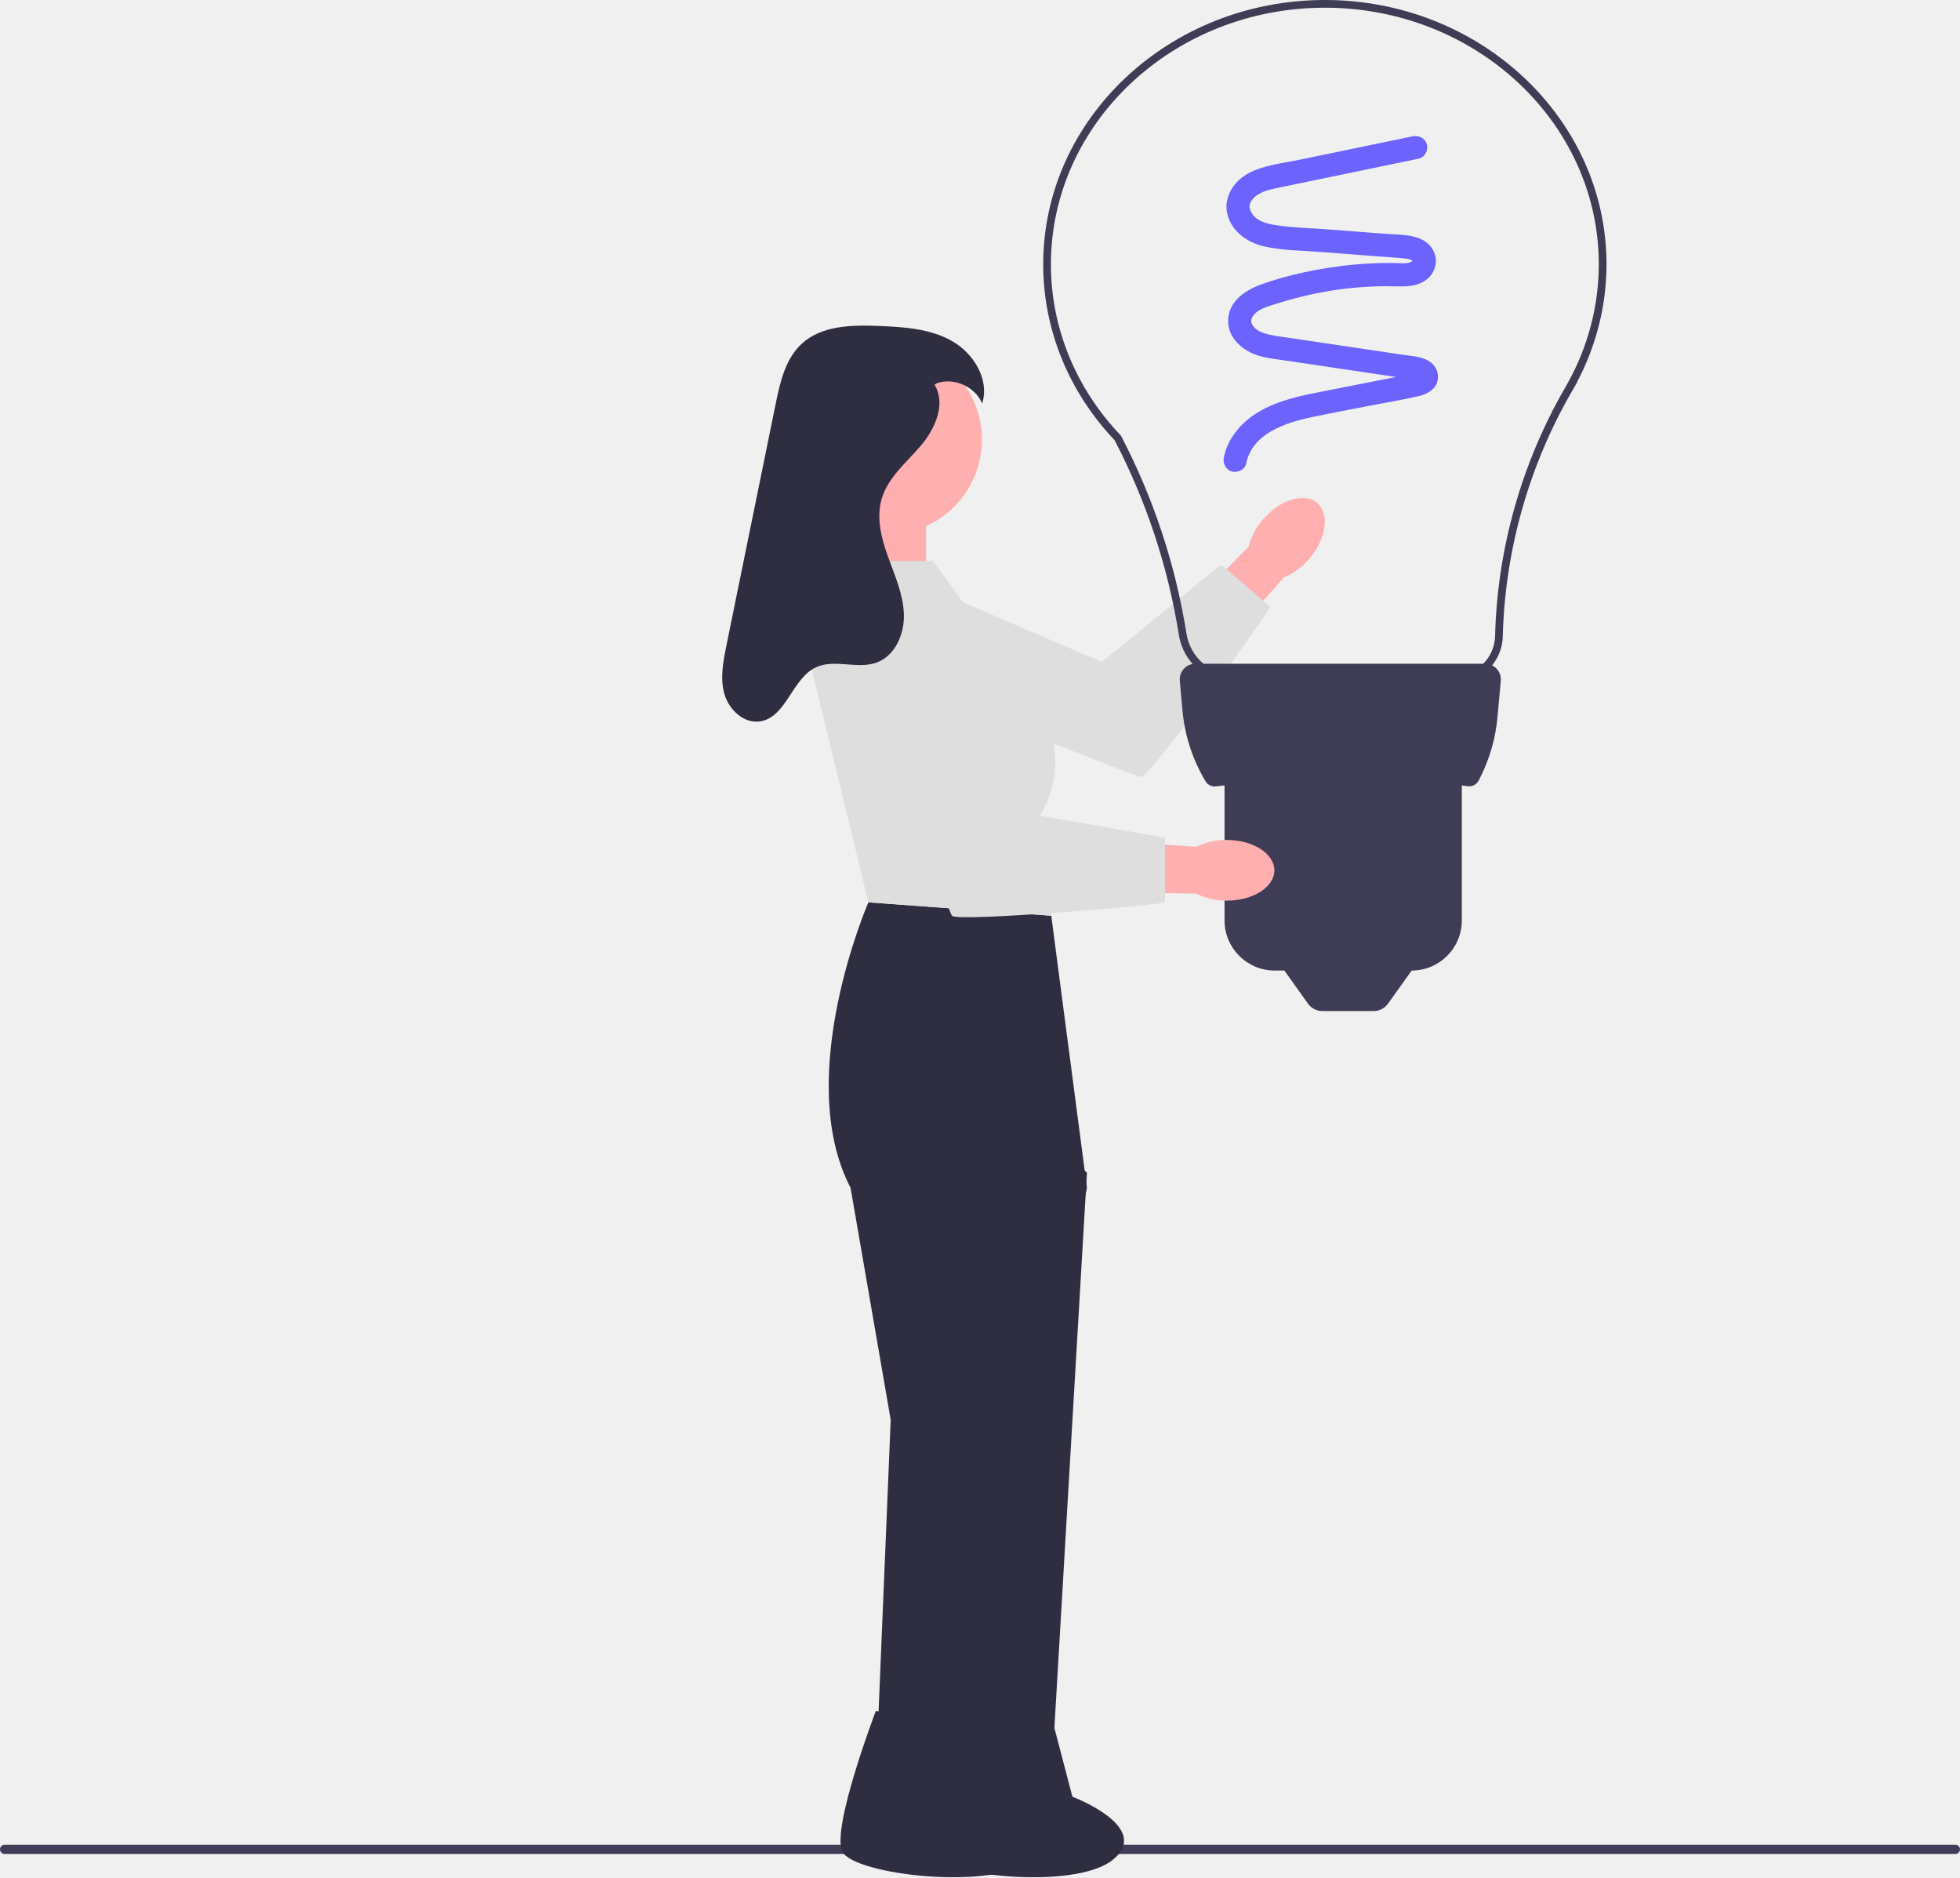
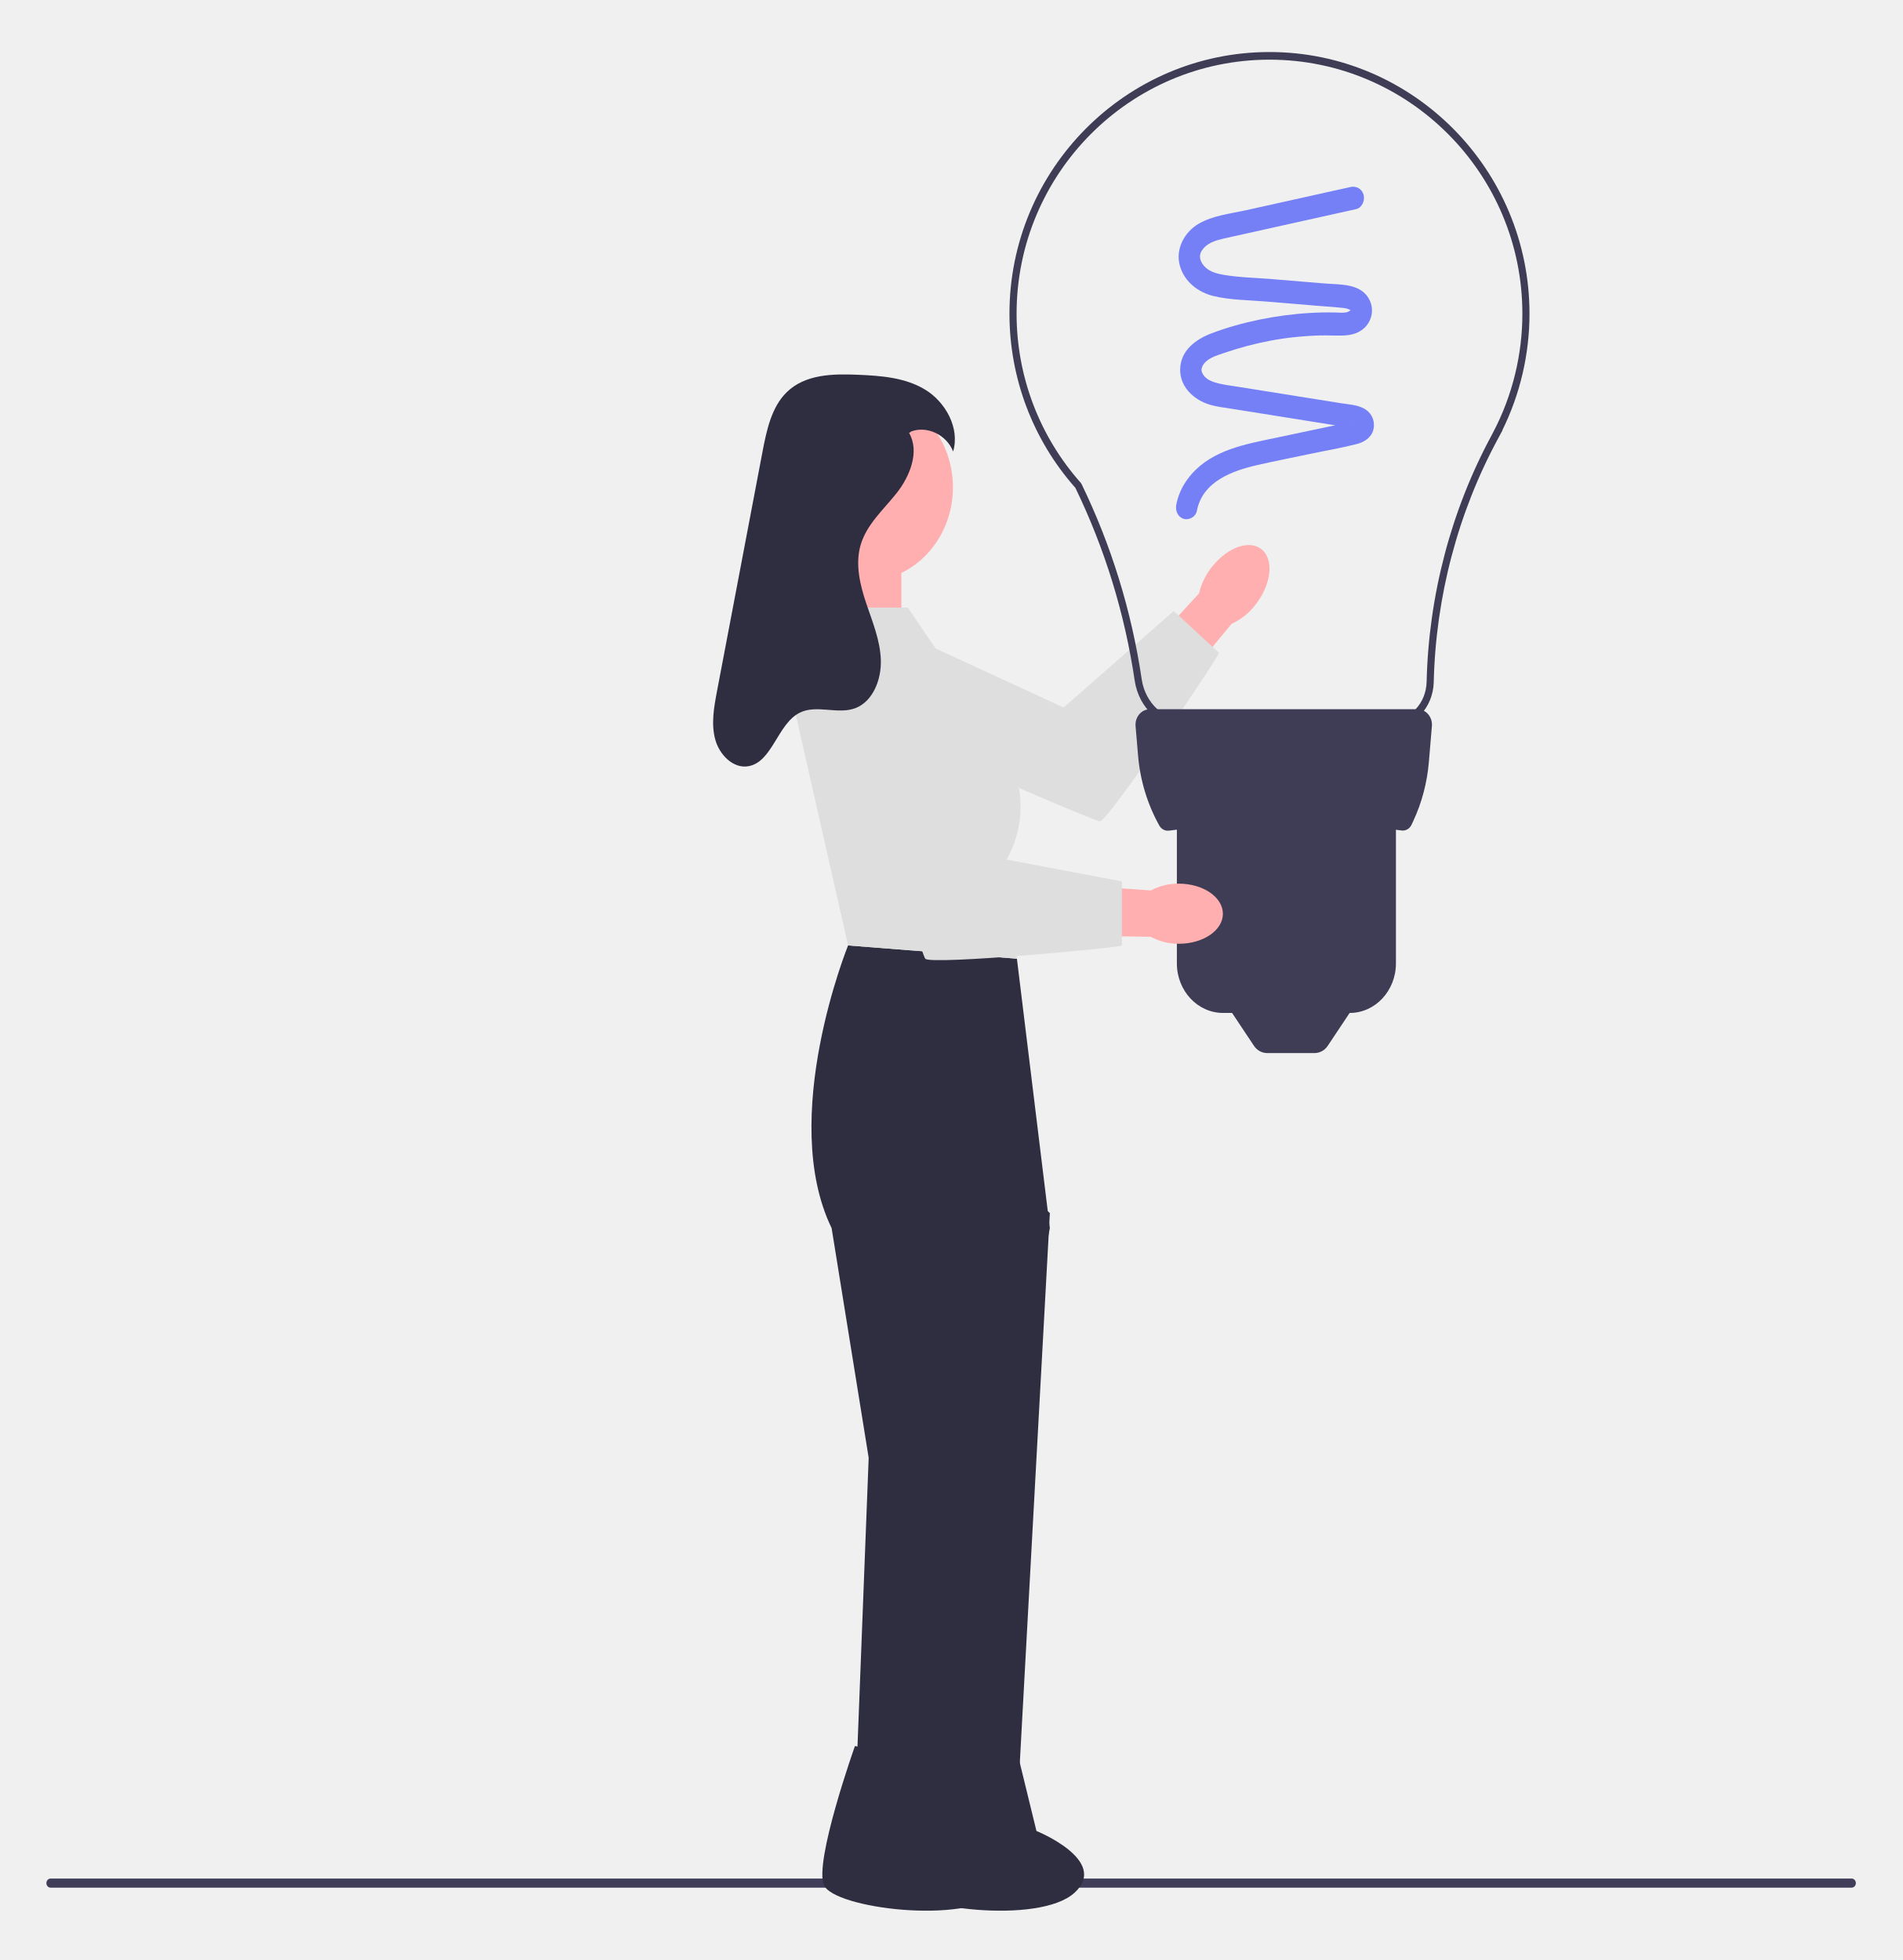
- <svg xmlns="http://www.w3.org/2000/svg" width="507.996" height="486.465" viewBox="0 0 507.996 486.465">
-   <g>
-     <path d="m339.281,144.856c-1.758,2.087-3.989,3.722-6.508,4.769l-7.215,8.125-20.437,24.678-13.807,8.352-6.411-11.037,30.265-29.48,8.433-8.58c.676-2.644,1.976-5.088,3.791-7.126,4.468-5.162,10.752-7.039,14.036-4.196,3.284,2.844,2.324,9.332-2.146,14.495Z" fill="#ffafaf" />
-     <path d="m215.756,169.376l13.29-22.118,56.543,24.295,30.906-25.252s12.262,10.562,12.7,10.94-31.166,44.151-33.41,44.099c-2.244-.052-80.029-31.965-80.029-31.965Z" fill="#dedede" />
+ <svg xmlns="http://www.w3.org/2000/svg" width="164" height="169" viewBox="0 0 164 169" fill="none">
+   <g clip-path="url(#clip0_842_10034)">
+     <path d="M108.189 52.208C107.65 52.895 106.964 53.434 106.191 53.779L103.975 56.456L97.699 64.586L93.459 67.337L91.49 63.701L100.784 53.989L103.374 51.163C103.582 50.291 103.981 49.486 104.538 48.815C105.91 47.114 107.84 46.496 108.848 47.433C109.857 48.37 109.562 50.507 108.189 52.208Z" fill="#FFAFAF" />
+     <path d="M70.256 60.286L74.337 52.999L91.701 61.003L101.192 52.684C101.192 52.684 104.957 56.164 105.092 56.288C105.226 56.413 95.521 70.834 94.832 70.817C94.143 70.799 70.256 60.286 70.256 60.286Z" fill="#DEDEDE" />
+     <path d="M4 162.37C4 162.588 4.163 162.762 4.365 162.762H159.635C159.837 162.762 160 162.588 160 162.37C160 162.153 159.837 161.978 159.635 161.978H4.365C4.163 161.978 4 162.153 4 162.37Z" fill="#3F3D58" />
+     <path d="M109.447 4.486C121.808 4.486 131.864 14.609 131.864 27.053C131.864 30.53 131.057 33.988 129.525 37.091H129.543L129.137 37.847C125.694 44.211 123.782 51.458 123.609 58.804C123.556 61.043 121.879 62.798 119.79 62.798H102.321C100.07 62.798 98.18 61.067 97.826 58.682C96.966 52.88 95.245 47.289 92.712 42.064C89.047 37.926 87.029 32.597 87.029 27.053C87.029 14.609 97.086 4.486 109.447 4.486ZM128.594 37.539L128.739 37.258C130.382 34.131 131.25 30.602 131.25 27.053C131.25 14.973 121.469 5.145 109.447 5.145C97.424 5.145 87.644 14.973 87.644 27.053C87.644 32.442 89.612 37.623 93.187 41.643L93.237 41.718C95.811 47.018 97.56 52.691 98.433 58.578C98.739 60.641 100.374 62.139 102.321 62.139H119.79C121.543 62.139 122.95 60.667 122.995 58.787C123.171 51.34 125.107 43.993 128.594 37.539Z" fill="#3F3D56" />
+     <path d="M122.208 61.151H99.144C98.41 61.151 97.835 61.826 97.902 62.61L98.118 65.158C98.298 67.291 98.926 69.352 99.953 71.188C100.124 71.495 100.449 71.664 100.78 71.621C107.614 70.737 114.301 70.708 120.828 71.608C121.185 71.657 121.532 71.461 121.693 71.116L121.841 70.799C122.58 69.213 123.036 67.492 123.186 65.726L123.45 62.61C123.516 61.826 122.941 61.151 122.208 61.151Z" fill="#3F3D56" />
+     <path d="M101.463 69.881H120.349V83.068C120.349 85.427 118.564 87.341 116.365 87.341H105.446C103.248 87.341 101.463 85.427 101.463 83.068V69.881Z" fill="#3F3D56" />
+     <path d="M113.336 90.8H109.243C108.793 90.8 108.371 90.567 108.109 90.174L105.455 86.188H117.124L114.471 90.174C114.209 90.567 113.786 90.8 113.336 90.8Z" fill="#3F3D56" />
+     <path d="M116.432 16.124C113.427 16.792 110.423 17.459 107.418 18.127C106.066 18.427 104.553 18.583 103.326 19.303C102.135 20.001 101.302 21.467 101.727 22.934C102.134 24.335 103.334 25.214 104.622 25.526C106.05 25.873 107.58 25.87 109.036 25.991C110.554 26.117 112.073 26.242 113.591 26.368C114.314 26.428 115.041 26.469 115.762 26.549C115.992 26.575 116.244 26.605 116.433 26.762C116.43 26.759 116.497 26.804 116.46 26.811C116.453 26.813 116.452 26.76 116.453 26.757C116.482 26.659 116.47 26.752 116.447 26.752C116.438 26.752 116.221 26.906 116.1 26.93C115.772 26.996 115.411 26.948 115.079 26.942C114.359 26.929 113.637 26.944 112.918 26.986C111.469 27.07 110.022 27.264 108.597 27.557C107.196 27.845 105.801 28.228 104.455 28.739C103.15 29.234 101.783 30.175 101.747 31.835C101.714 33.393 102.975 34.489 104.258 34.88C104.918 35.082 105.614 35.155 106.291 35.263C107.047 35.383 107.802 35.504 108.558 35.624C110.044 35.862 111.53 36.099 113.016 36.336C113.771 36.456 114.527 36.577 115.282 36.698C115.635 36.754 115.989 36.802 116.34 36.866C116.47 36.89 116.592 36.934 116.719 36.962C116.634 36.943 116.74 36.943 116.722 36.965C116.778 37.001 116.778 36.996 116.723 36.948L116.685 36.888C116.598 36.627 116.601 36.593 116.759 36.284C116.79 36.225 116.851 36.286 116.773 36.276C116.689 36.267 116.823 36.265 116.734 36.305C116.689 36.324 116.641 36.338 116.595 36.351C116.245 36.455 115.878 36.51 115.522 36.584C114.782 36.74 114.042 36.896 113.301 37.052C111.846 37.359 110.39 37.666 108.934 37.972C106.369 38.513 103.646 39.243 102.109 41.726C101.775 42.266 101.532 42.888 101.411 43.523C101.311 44.045 101.552 44.591 102.054 44.739C102.51 44.873 103.087 44.574 103.188 44.048C103.674 41.498 106.275 40.583 108.414 40.096C109.832 39.774 111.259 39.492 112.681 39.192C114.114 38.89 115.57 38.645 116.992 38.282C117.589 38.13 118.237 37.736 118.404 37.053C118.587 36.305 118.243 35.582 117.611 35.234C117.004 34.9 116.284 34.873 115.621 34.767C114.891 34.651 114.16 34.534 113.43 34.418C111.944 34.181 110.458 33.943 108.972 33.706C108.242 33.59 107.512 33.473 106.781 33.357C106.104 33.249 105.408 33.176 104.748 32.974C104.301 32.838 103.844 32.604 103.647 32.148C103.583 32.001 103.567 31.894 103.61 31.728C103.67 31.501 103.836 31.289 104.02 31.133C104.446 30.772 105.021 30.611 105.527 30.437C106.191 30.209 106.862 30.005 107.538 29.826C108.881 29.471 110.247 29.212 111.624 29.068C112.341 28.993 113.061 28.945 113.782 28.925C114.464 28.906 115.147 28.951 115.828 28.929C116.554 28.905 117.301 28.697 117.799 28.093C118.312 27.472 118.437 26.623 118.08 25.879C117.374 24.405 115.503 24.55 114.199 24.442C112.706 24.318 111.212 24.195 109.719 24.071C108.323 23.955 106.887 23.931 105.503 23.7C104.991 23.615 104.4 23.458 104.013 23.13C103.659 22.83 103.429 22.436 103.457 22.041C103.483 21.674 103.833 21.268 104.198 21.043C104.712 20.727 105.317 20.609 105.891 20.481C108.841 19.821 111.793 19.17 114.744 18.514C115.47 18.353 116.196 18.192 116.922 18.03C117.41 17.922 117.691 17.305 117.566 16.814C117.427 16.271 116.921 16.015 116.432 16.124Z" fill="#7580F7" />
+     <path d="M77.709 47.643H71.674V60.211H77.709V47.643Z" fill="#FFAFAF" />
+     <path d="M87.672 82.663L73.117 81.52C73.117 81.52 67.082 96.373 71.697 105.893L74.892 125.697L73.629 158.291H80.239L90.511 105.893L87.672 82.663Z" fill="#2F2E41" />
+     <path d="M84.833 99.297L90.513 104.601L87.673 156.544H81.283L84.833 99.297Z" fill="#2F2E41" />
+     <path d="M74.611 50.114C78.778 50.114 82.156 46.49 82.156 42.02C82.156 37.55 78.778 33.926 74.611 33.926C70.444 33.926 67.066 37.55 67.066 42.02C67.066 46.49 70.444 50.114 74.611 50.114Z" fill="#FFAFAF" />
+     <path d="M73.706 150.555L81.5 151.876L82.965 157.874C82.965 157.874 89.293 160.429 86.244 163.205C83.195 165.981 71.93 164.546 71.04 162.555C70.149 160.563 73.706 150.555 73.706 150.555Z" fill="#2F2E41" />
+     <path d="M80.097 150.555L87.891 151.876L89.356 157.874C89.356 157.874 95.684 160.429 92.635 163.205C89.585 165.981 78.321 164.546 77.43 162.555C76.54 160.563 80.097 150.555 80.097 150.555Z" fill="#2F2E41" />
+     <path d="M101.627 81.375C100.789 81.385 99.962 81.179 99.213 80.776L95.876 80.722L86.039 80.927L81.328 79.276L82.611 75.302L95.536 76.518L99.223 76.778C99.973 76.379 100.802 76.177 101.64 76.192C103.737 76.198 105.433 77.363 105.43 78.794C105.426 80.225 103.724 81.38 101.627 81.375Z" fill="#FFAFAF" />
+     <path d="M78.266 52.387H70.797L68.326 60.384L73.118 81.52L87.673 82.663L86.785 74.094C88.504 71.099 88.367 67.287 86.438 64.442L78.266 52.387Z" fill="#DEDEDE" />
+     <path d="M71.166 55.814L78.976 54.376L84.656 73.713L96.725 75.998V81.52C96.725 81.71 80.206 83.234 79.769 82.663C79.331 82.091 71.166 55.814 71.166 55.814Z" fill="#DEDEDE" />
+     <path d="M78.377 37.328C79.304 38.941 78.45 41.065 77.308 42.511C76.166 43.957 74.694 45.226 74.184 47.04C73.727 48.667 74.143 50.421 74.68 52.019C75.218 53.617 75.886 55.211 75.941 56.909C75.997 58.607 75.248 60.482 73.757 61.055C72.227 61.643 70.419 60.719 68.945 61.454C67.026 62.412 66.591 65.728 64.499 66.071C63.211 66.283 62.017 65.085 61.658 63.742C61.298 62.399 61.556 60.965 61.816 59.596C62.529 55.844 63.242 52.092 63.955 48.34C64.548 45.218 65.141 42.097 65.734 38.975C66.088 37.111 66.508 35.117 67.814 33.83C69.409 32.258 71.814 32.22 73.979 32.315C75.968 32.401 78.038 32.547 79.769 33.601C81.501 34.654 82.773 36.894 82.173 38.93C81.614 37.497 79.942 36.693 78.572 37.198" fill="#2F2E41" />
  </g>
-   <path d="m0,479.245c0,.66.53,1.19,1.19,1.19h505.616c.66,0,1.19-.53,1.19-1.19,0-.66-.53-1.19-1.19-1.19H1.19c-.66,0-1.19.53-1.19,1.19Z" fill="#3f3d58" />
-   <g>
-     <path d="m343.378,0c40.252,0,73,30.729,73,68.5,0,10.554-2.629,21.051-7.619,30.469h.06l-1.321,2.297c-11.212,19.315-17.438,41.312-18.003,63.611-.171,6.798-5.633,12.123-12.434,12.123h-56.886c-7.33,0-13.486-5.254-14.638-12.493-2.802-17.612-8.405-34.583-16.653-50.442-11.935-12.56-18.506-28.736-18.506-45.564C270.378,30.729,303.126,0,343.378,0Zm62.351,100.329l.473-.852c5.349-9.494,8.176-20.206,8.176-30.978,0-36.668-31.851-66.5-71-66.5s-71,29.832-71,66.5c0,16.358,6.41,32.086,18.051,44.287l.163.229c8.384,16.086,14.077,33.305,16.92,51.177.996,6.262,6.322,10.808,12.663,10.808h56.886c5.707,0,10.29-4.469,10.435-10.174.572-22.606,6.877-44.907,18.233-64.497Z" fill="#3f3d56" />
-     <path d="m384.931,172h-75.106c-2.388,0-4.261,2.05-4.044,4.429l.703,7.736c.588,6.473,2.631,12.731,5.975,18.304h0c.559.932,1.615,1.442,2.694,1.312,22.255-2.683,44.031-2.77,65.285-.039,1.163.149,2.291-.445,2.815-1.493l.481-.963c2.408-4.815,3.893-10.038,4.381-15.399l.86-9.458c.216-2.378-1.656-4.429-4.044-4.429Z" fill="#3f3d56" />
-     <path d="m317.378,198.5h61.5v40.028c0,7.159-5.813,12.972-12.972,12.972h-35.556c-7.159,0-12.972-5.813-12.972-12.972v-40.028h0Z" fill="#3f3d56" />
-     <path d="m356.042,262h-13.328c-1.466,0-2.842-.708-3.694-1.901l-8.642-12.099h38l-8.642,12.099c-.852,1.193-2.228,1.901-3.694,1.901Z" fill="#3f3d56" />
-     <path d="m366.126,35.326c-9.785,2.026-19.57,4.052-29.355,6.078-4.4.911-9.328,1.384-13.326,3.571-3.876,2.12-6.59,6.568-5.204,11.021,1.324,4.253,5.232,6.92,9.424,7.868,4.651,1.052,9.634,1.045,14.374,1.411,4.945.382,9.89.763,14.835,1.145,2.353.182,4.719.307,7.067.549.751.077,1.57.169,2.186.646-.009-.007.208.129.088.15-.024.004-.025-.154-.022-.165.095-.297.056-.016-.021-.015-.027 0-.735.468-1.13.542-1.066.199-2.242.054-3.322.036-2.347-.04-4.695.004-7.039.132-4.717.257-9.428.844-14.068,1.733-4.564.874-9.106,2.038-13.49,3.589-4.25,1.504-8.701,4.359-8.817,9.396-.109,4.731,3.996,8.056,8.176,9.245,2.15.611,4.416.833,6.621,1.161,2.46.366,4.921.732,7.381,1.098,4.839.72,9.677,1.44,14.516,2.159,2.46.366,4.921.732,7.381,1.098,1.147.171,2.301.318,3.444.512.422.072.819.204,1.235.29-.279-.057.067-.057.01.008.182.112.183.095.001-.051l-.124-.182c-.282-.793-.273-.897.243-1.834.098-.179.298.006.043-.022-.272-.03.163-.034-.127.086-.145.06-.302.1-.453.142-1.139.315-2.333.48-3.492.708-2.411.473-4.821.947-7.232,1.42-4.741.931-9.481,1.861-14.222,2.793-8.351,1.64-17.22,3.859-22.225,11.394-1.089,1.639-1.879,3.528-2.273,5.455-.325,1.586.46,3.241,2.095,3.69,1.484.408,3.364-.501,3.69-2.095,1.585-7.74,10.055-10.52,17.02-11.996,4.617-.979,9.263-1.835,13.894-2.744,4.668-.917,9.409-1.663,14.037-2.761,1.946-.462,4.056-1.658,4.6-3.732.595-2.271-.526-4.464-2.584-5.522-1.974-1.015-4.322-1.095-6.479-1.416-2.378-.354-4.757-.708-7.135-1.061-4.839-.72-9.677-1.44-14.516-2.159-2.378-.354-4.757-.708-7.135-1.061-2.205-.328-4.471-.55-6.621-1.161-1.455-.414-2.943-1.123-3.586-2.509-.207-.447-.26-.772-.119-1.274.194-.689.734-1.332,1.335-1.807,1.385-1.095,3.26-1.584,4.907-2.112,2.161-.693,4.345-1.312,6.549-1.854,4.374-1.077,8.821-1.865,13.305-2.302,2.336-.228,4.681-.372,7.027-.433,2.22-.058,4.445.08,6.662.011,2.364-.073,4.796-.705,6.419-2.537,1.67-1.886,2.076-4.46.914-6.721-2.299-4.473-8.391-4.034-12.638-4.362-4.862-.375-9.725-.751-14.587-1.126-4.547-.351-9.222-.425-13.729-1.125-1.669-.259-3.593-.736-4.852-1.731-1.154-.912-1.903-2.107-1.811-3.305.085-1.114,1.223-2.345,2.415-3.029,1.671-.96,3.643-1.318,5.51-1.707,9.607-2.003,19.219-3.98,28.829-5.97,2.365-.49,4.729-.979,7.094-1.469,1.587-.329,2.505-2.201,2.095-3.69-.453-1.648-2.098-2.425-3.69-2.095h0Z" fill="#6c63ff" />
-   </g>
-   <rect x="220.374" y="131" width="19.652" height="38.147" fill="#ffafaf" />
-   <path d="m272.469,237.298l-47.395-3.468s-19.652,45.083-4.624,73.983l10.404,60.111-4.114,98.938h21.527l33.45-159.049-9.248-70.515Z" fill="#2f2e41" />
-   <polygon points="263.222 287.792 281.717 303.89 272.469 461.558 251.662 461.558 263.222 287.792" fill="#2f2e41" />
-   <circle cx="229.934" cy="113.932" r="24.569" fill="#ffafaf" />
-   <path d="m226.992,443.381l25.379,4.01,4.77,18.206s20.607,7.755,10.678,16.181c-9.929,8.427-46.611,4.07-49.511-1.975s8.684-36.422,8.684-36.422Z" fill="#2f2e41" />
-   <path d="m247.799,443.381l25.379,4.01,4.77,18.206s20.607,7.755,10.678,16.181c-9.929,8.427-46.611,4.07-49.511-1.975-2.9-6.045,8.684-36.422,8.684-36.422Z" fill="#2f2e41" />
-   <path d="m317.913,233.388c-2.728.03-5.423-.593-7.861-1.818l-10.865-.164-32.035.622-15.339-5.01,4.178-12.061,42.088,3.69,12.005.79c2.445-1.213,5.144-1.824,7.873-1.778,6.827.016,12.351,3.552,12.34,7.896-.011,4.345-5.554,7.851-12.383,7.834Z" fill="#ffafaf" />
-   <path d="m241.836,145.398h-24.322l-8.046,24.276,15.606,64.157,47.395,3.468-2.89-26.01v-0c5.596-9.093,5.149-20.664-1.131-29.298l-26.613-36.593Z" fill="#dedede" />
-   <path d="m218.716,155.802l25.432-4.366,18.496,58.697,39.303,6.936v16.762c0,.578-53.792,5.202-55.217,3.468-1.426-1.734-28.013-81.496-28.013-81.496Z" fill="#dedede" />
-   <path d="m242.202,99.687c3.018,4.896.235,11.346-3.483,15.734s-8.512,8.241-10.172,13.748c-1.488,4.938-.135,10.263,1.616,15.114,1.75,4.851,3.927,9.687,4.107,14.841.18,5.154-2.259,10.845-7.113,12.585-4.982,1.785-10.871-1.02-15.669,1.212-6.25,2.907-7.666,12.972-14.48,14.015-4.193.642-8.079-2.993-9.251-7.07-1.172-4.077-.33-8.429.517-12.585,2.321-11.389,4.642-22.777,6.963-34.166,1.931-9.476,3.863-18.952,5.794-28.428,1.153-5.658,2.521-11.71,6.773-15.616,5.196-4.773,13.027-4.887,20.077-4.601,6.477.263,13.215.706,18.854,3.904,5.639,3.198,9.78,9.995,7.829,16.177-1.822-4.351-7.267-6.792-11.728-5.257" fill="#2f2e41" />
+   <defs>
+     <clipPath id="clip0_842_10034">
+       <rect width="156" height="160.263" fill="white" transform="translate(4 4.48608)" />
+     </clipPath>
+   </defs>
</svg>
